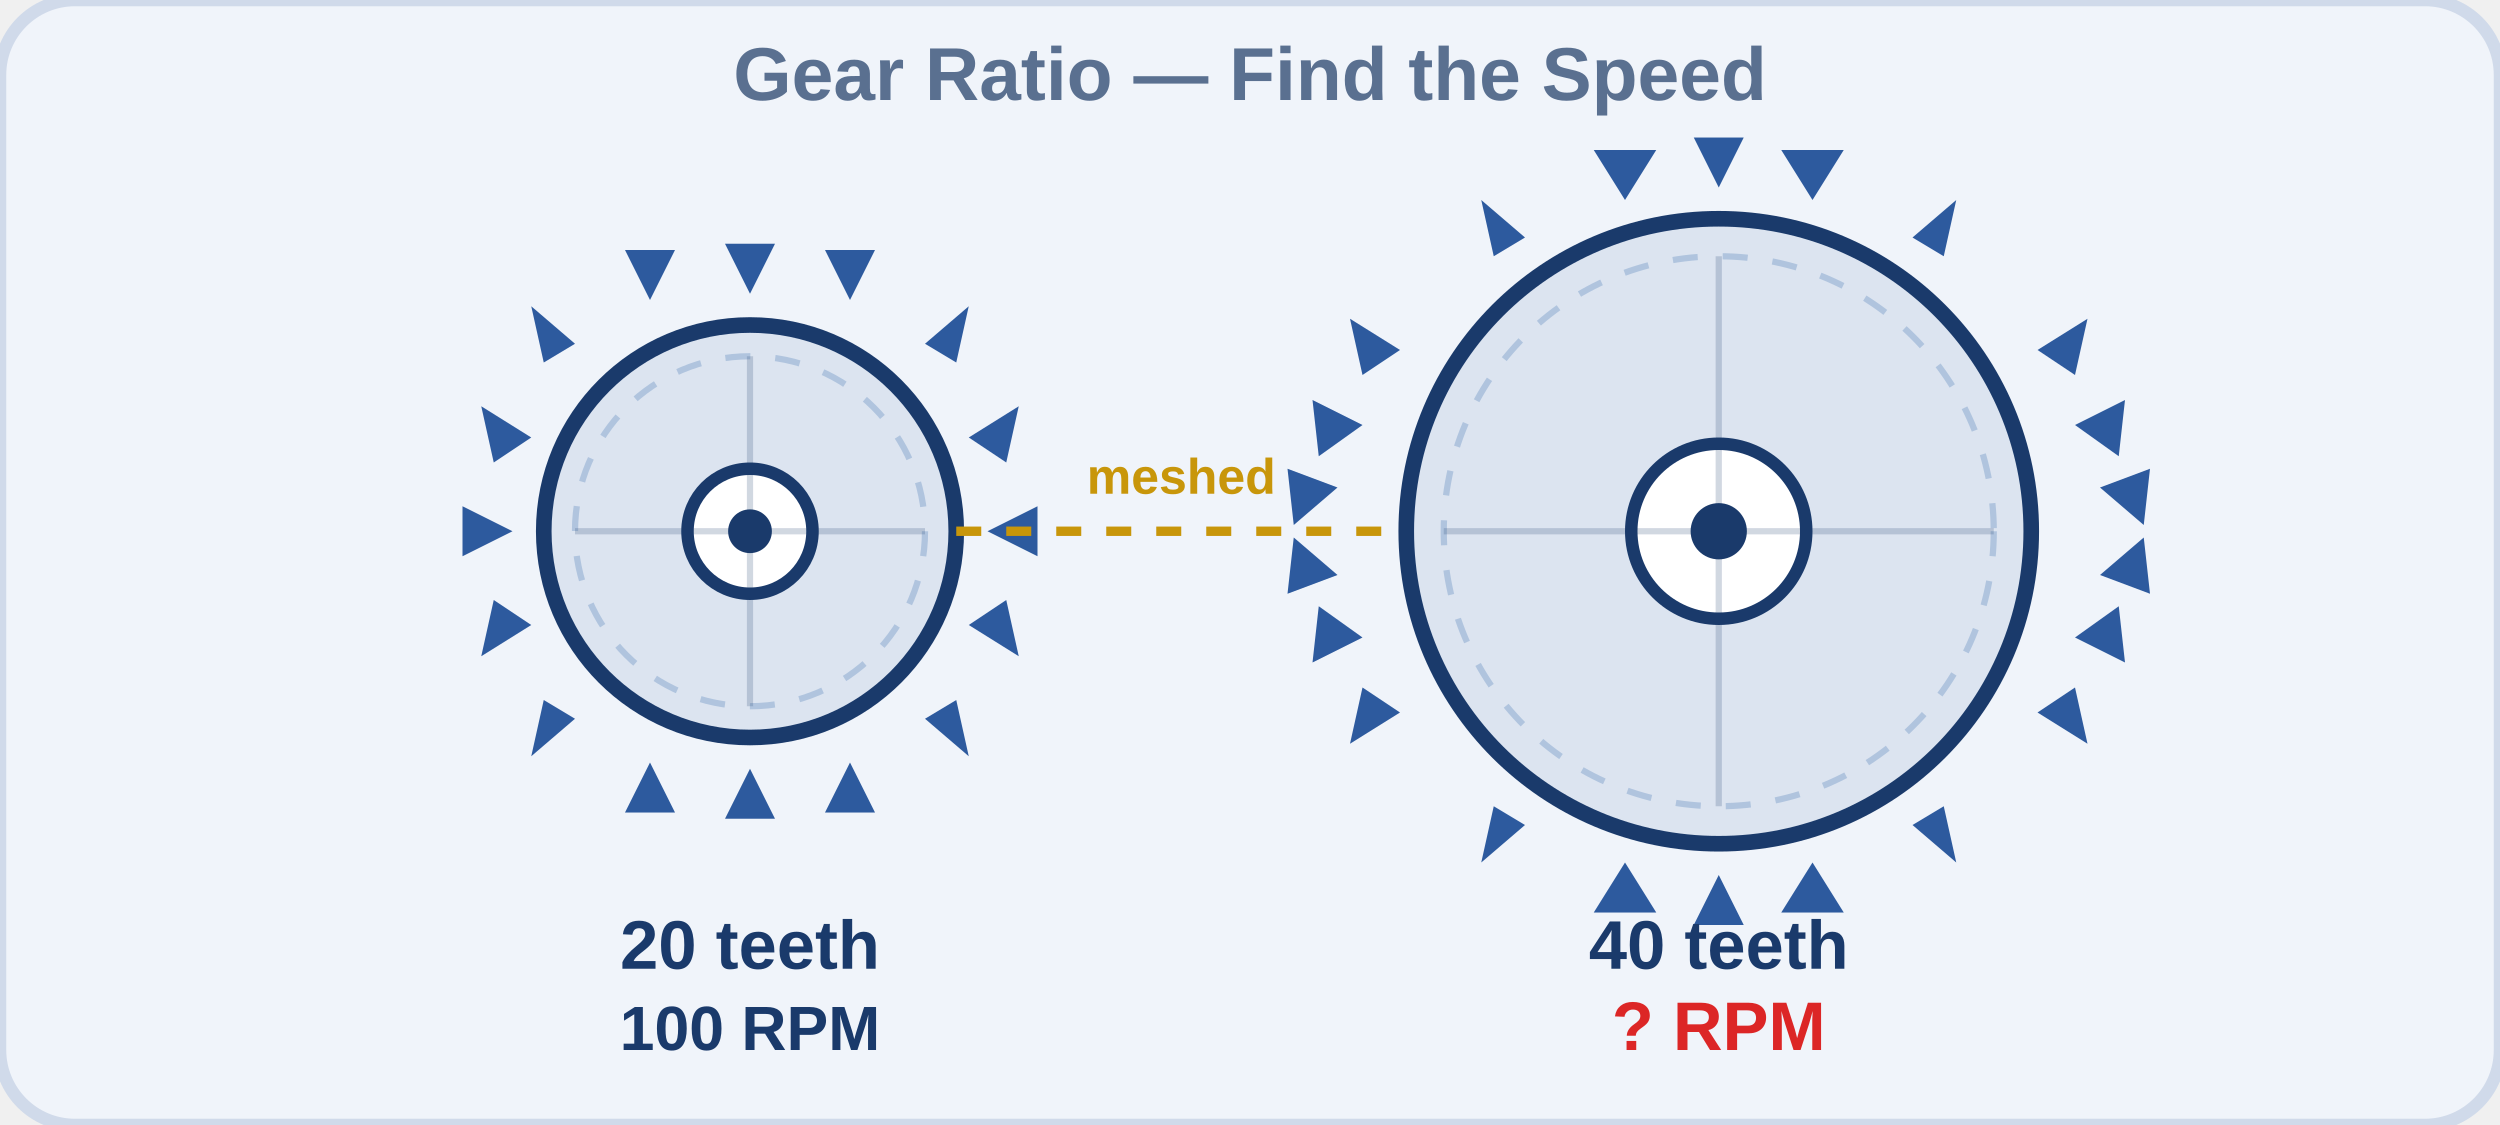
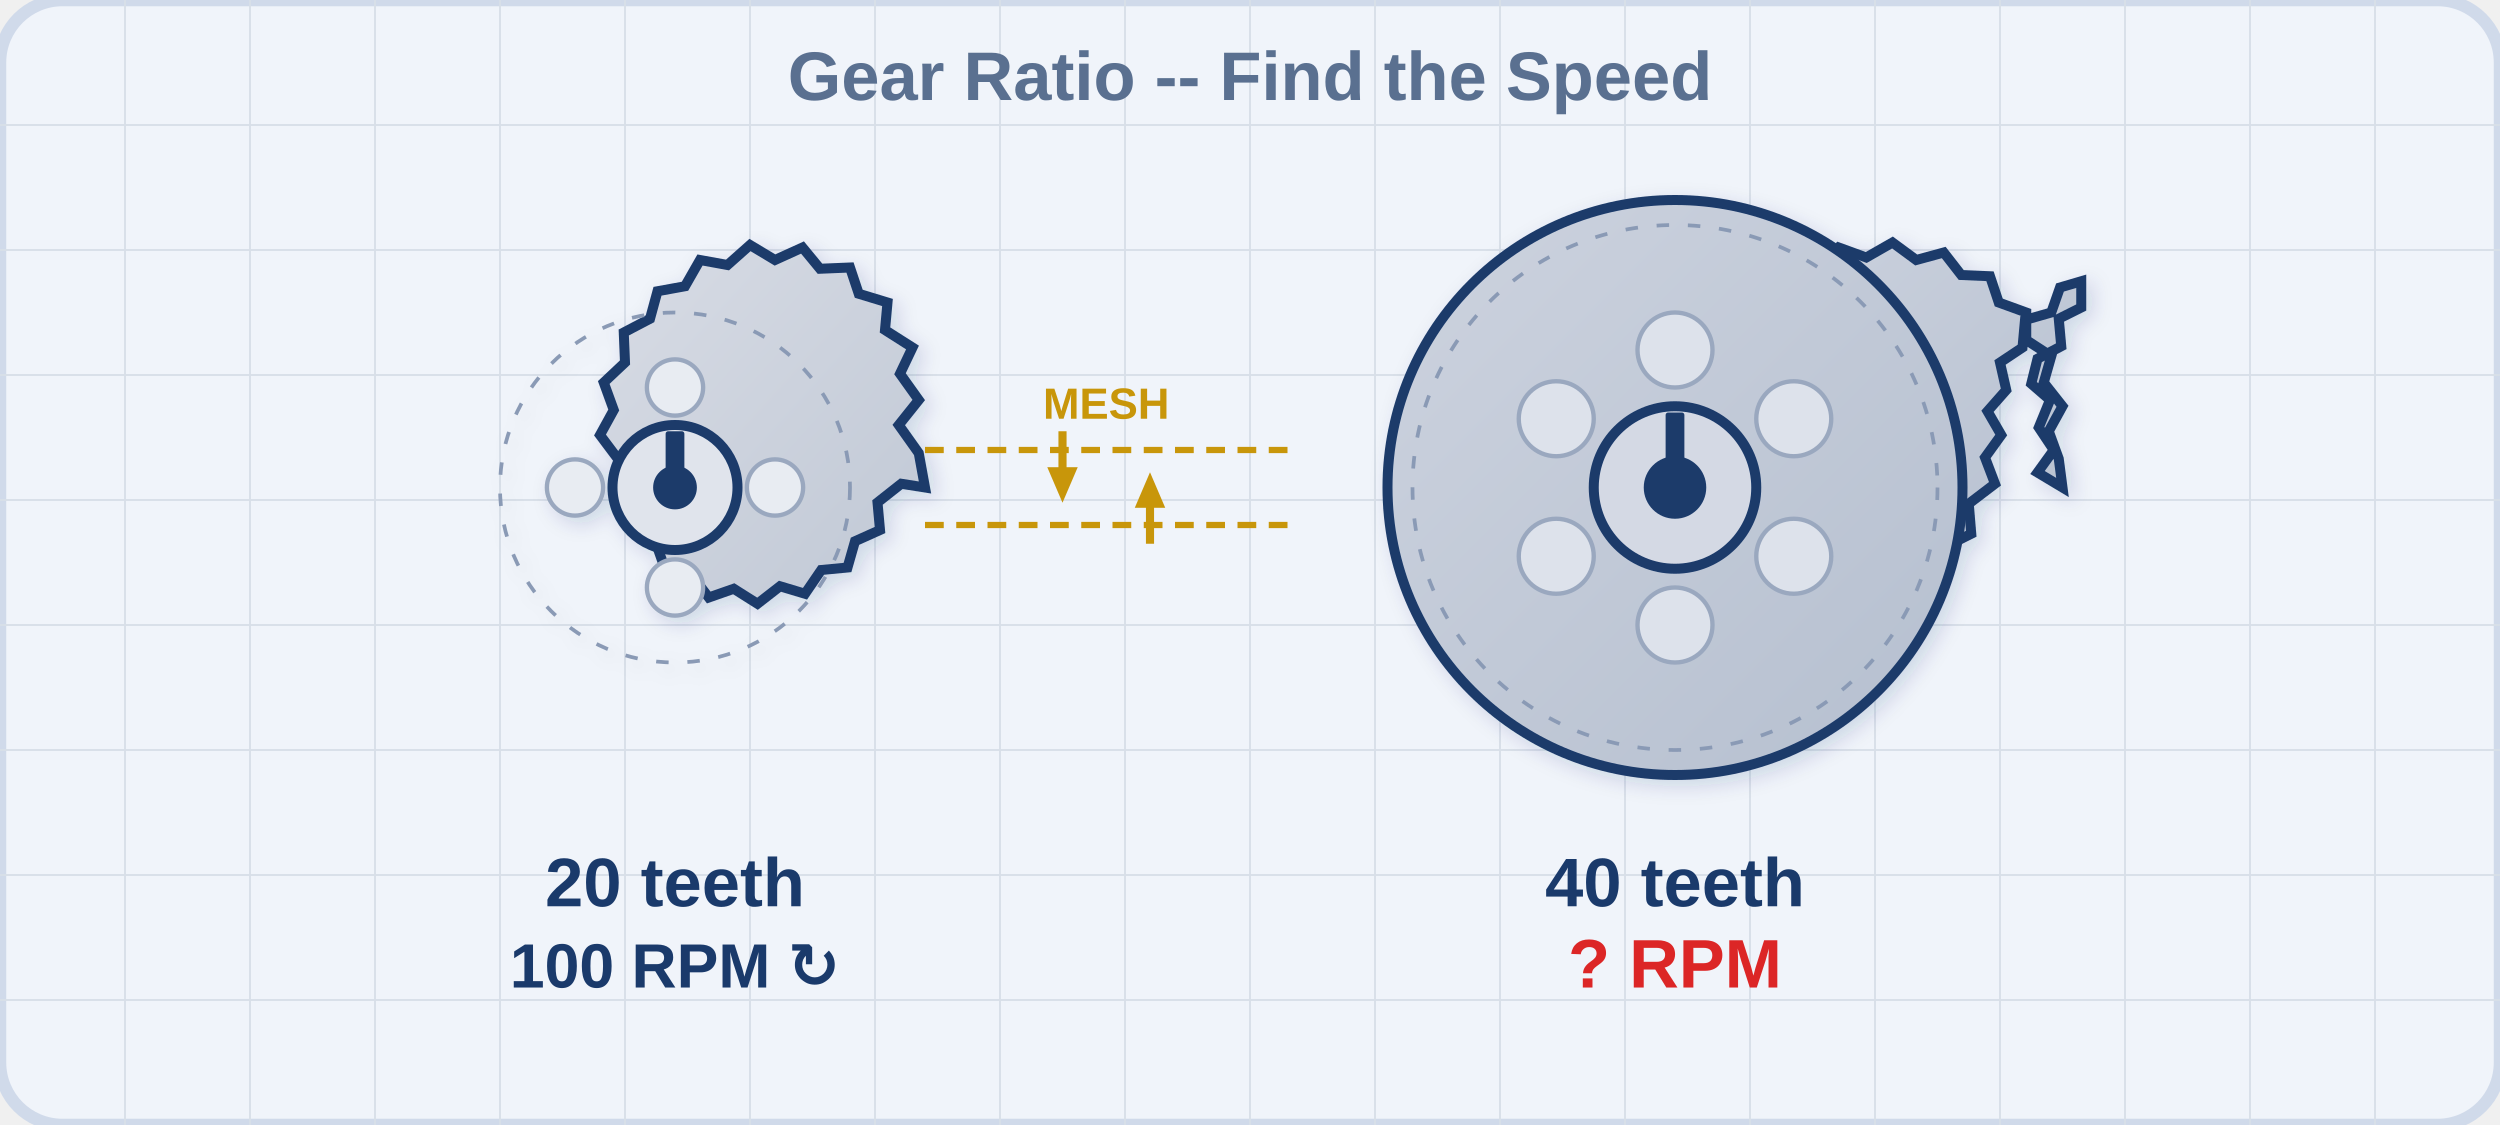
<svg xmlns="http://www.w3.org/2000/svg" width="400" height="180" viewBox="0 0 400 180">
+   <defs>
+     <linearGradient id="gsF" x1="0" y1="0" x2="1" y2="1">
+       <stop offset="0%" stop-color="#d8dce5" />
+       <stop offset="100%" stop-color="#c0c8d5" />
+     </linearGradient>
+     <linearGradient id="glF" x1="0" y1="0" x2="1" y2="1">
+       <stop offset="0%" stop-color="#cdd3df" />
+       <stop offset="100%" stop-color="#b5bfcf" />
+     </linearGradient>
+     <filter id="gs" x="-5%" y="-5%" width="115%" height="115%">
+       <feDropShadow dx="1" dy="1" stdDeviation="1.5" flood-color="#1a3a6b" flood-opacity="0.15" />
+     </filter>
+     <marker id="ma" viewBox="0 0 8 8" refX="4" refY="4" markerWidth="5" markerHeight="5" orient="auto">
+       <path d="M0,1 L7,4 L0,7 Z" fill="#c8960a" />
+     </marker>
+   </defs>
  <style>
    @keyframes rotateCW { to { transform: rotate(360deg); } }
-     .gear-small { animation: rotateCW 2.5s linear infinite; transform-origin: 120px 85px; }
-     .gear-large { transform-origin: 275px 85px; } /* STATIC — answer is unknown */
+     .gear-small { animation: rotateCW 3s linear infinite; transform-origin: 108px 78px; }
    text { font-family: Arial, sans-serif; }
  </style>
-   <rect width="400" height="180" rx="12" fill="#f0f4fa" stroke="#d0daea" stroke-width="2" />
-   <g class="gear-small">
-     <path d="       M120,47 L116,39 L124,39 Z       M148,55 L155,49 L153,58 Z       M158,85 L166,81 L166,89 Z       M148,115 L155,121 L153,112 Z       M120,123 L116,131 L124,131 Z       M92,115 L85,121 L87,112 Z       M82,85 L74,89 L74,81 Z       M92,55 L85,49 L87,58 Z       M136,48 L140,40 L132,40 Z       M104,48 L100,40 L108,40 Z       M155,70 L163,65 L161,74 Z       M155,100 L163,105 L161,96 Z       M136,122 L140,130 L132,130 Z       M104,122 L100,130 L108,130 Z       M85,100 L77,105 L79,96 Z       M85,70 L77,65 L79,74 Z     " fill="#2d5a9e" />
-     <circle cx="120" cy="85" r="33" fill="#dce4f0" stroke="#1a3a6b" stroke-width="2.5" />
-     <circle cx="120" cy="85" r="28" fill="none" stroke="#b0c4de" stroke-width="1" stroke-dasharray="4,4" />
-     <circle cx="120" cy="85" r="10" fill="#fff" stroke="#1a3a6b" stroke-width="2" />
-     <circle cx="120" cy="85" r="3.5" fill="#1a3a6b" />
-     <line x1="120" y1="57" x2="120" y2="113" stroke="#1a3a6b" stroke-width="1" opacity="0.2" />
-     <line x1="92" y1="85" x2="148" y2="85" stroke="#1a3a6b" stroke-width="1" opacity="0.2" />
+   <rect width="400" height="180" rx="10" fill="#f0f4fa" stroke="#d0daea" stroke-width="2" />
+   <g stroke="#d8dfe8" stroke-width="0.3">
+     <line x1="0" y1="20" x2="400" y2="20" />
+     <line x1="0" y1="40" x2="400" y2="40" />
+     <line x1="0" y1="60" x2="400" y2="60" />
+     <line x1="0" y1="80" x2="400" y2="80" />
+     <line x1="0" y1="100" x2="400" y2="100" />
+     <line x1="0" y1="120" x2="400" y2="120" />
+     <line x1="0" y1="140" x2="400" y2="140" />
+     <line x1="0" y1="160" x2="400" y2="160" />
+     <line x1="20" y1="0" x2="20" y2="180" />
+     <line x1="40" y1="0" x2="40" y2="180" />
+     <line x1="60" y1="0" x2="60" y2="180" />
+     <line x1="80" y1="0" x2="80" y2="180" />
+     <line x1="100" y1="0" x2="100" y2="180" />
+     <line x1="120" y1="0" x2="120" y2="180" />
+     <line x1="140" y1="0" x2="140" y2="180" />
+     <line x1="160" y1="0" x2="160" y2="180" />
+     <line x1="180" y1="0" x2="180" y2="180" />
+     <line x1="200" y1="0" x2="200" y2="180" />
+     <line x1="220" y1="0" x2="220" y2="180" />
+     <line x1="240" y1="0" x2="240" y2="180" />
+     <line x1="260" y1="0" x2="260" y2="180" />
+     <line x1="280" y1="0" x2="280" y2="180" />
+     <line x1="300" y1="0" x2="300" y2="180" />
+     <line x1="320" y1="0" x2="320" y2="180" />
+     <line x1="340" y1="0" x2="340" y2="180" />
+     <line x1="360" y1="0" x2="360" y2="180" />
+     <line x1="380" y1="0" x2="380" y2="180" />
  </g>
-   <g class="gear-large">
-     <path d="       M275,30 L271,22 L279,22 Z       M306,38 L313,32 L311,41 Z       M326,56 L334,51 L332,60 Z       M336,78 L344,75 L343,84 Z       M336,92 L344,95 L343,86 Z       M326,114 L334,119 L332,110 Z       M306,132 L313,138 L311,129 Z       M275,140 L271,148 L279,148 Z       M244,132 L237,138 L239,129 Z       M224,114 L216,119 L218,110 Z       M214,92 L206,95 L207,86 Z       M214,78 L206,75 L207,84 Z       M224,56 L216,51 L218,60 Z       M244,38 L237,32 L239,41 Z       M290,32 L295,24 L285,24 Z       M260,32 L255,24 L265,24 Z       M332,68 L340,64 L339,73 Z       M332,102 L340,106 L339,97 Z       M290,138 L295,146 L285,146 Z       M260,138 L255,146 L265,146 Z       M218,102 L210,106 L211,97 Z       M218,68 L210,64 L211,73 Z     " fill="#2d5a9e" />
-     <circle cx="275" cy="85" r="50" fill="#dce4f0" stroke="#1a3a6b" stroke-width="2.5" />
-     <circle cx="275" cy="85" r="44" fill="none" stroke="#b0c4de" stroke-width="1" stroke-dasharray="4,4" />
-     <circle cx="275" cy="85" r="14" fill="#fff" stroke="#1a3a6b" stroke-width="2" />
-     <circle cx="275" cy="85" r="4.5" fill="#1a3a6b" />
-     <line x1="275" y1="41" x2="275" y2="129" stroke="#1a3a6b" stroke-width="1" opacity="0.2" />
-     <line x1="231" y1="85" x2="319" y2="85" stroke="#1a3a6b" stroke-width="1" opacity="0.2" />
+   <text x="200" y="16" text-anchor="middle" font-size="11" font-weight="600" fill="#5a7090">Gear Ratio -- Find the Speed</text>
+   <g class="gear-small" filter="url(#gs)">
+     <path d="       M148,78 L147,72.5 L143.8,68 L147,64 L144,59.8 L146,55.6 L141.6,52.8       L142,48.4 L137.4,47 L136,42.8 L131.2,43 L128.4,39.6 L124,41.6 L120,39.2       L116.4,42.4 L112,41.6 L109.6,45.8 L105.2,46.6 L104,51 L99.8,53.2 L100,58       L96.6,61.2 L98.2,65.6 L96,69.6 L99,73.6 L98.2,78 L101.4,81 L101.6,85.4       L105.2,87.6 L106.6,91.6 L110.8,92.2 L113.4,95.6 L117.4,94.2 L121.2,96.6       L124.8,93.8 L128.8,95 L131.4,91.2 L135.6,90.8 L136.8,86.6 L140.8,84.8       L140.4,80.4 L144.2,77.4 Z     " fill="url(#gsF)" stroke="#1a3a6b" stroke-width="1.6" />
+     <circle cx="108" cy="78" r="28" fill="none" stroke="#8a9ab5" stroke-width="0.6" stroke-dasharray="2,3" />
+     <circle cx="108" cy="62" r="4.5" fill="#e8ecf2" stroke="#9aa8bf" stroke-width="0.7" />
+     <circle cx="124" cy="78" r="4.5" fill="#e8ecf2" stroke="#9aa8bf" stroke-width="0.7" />
+     <circle cx="108" cy="94" r="4.5" fill="#e8ecf2" stroke="#9aa8bf" stroke-width="0.7" />
+     <circle cx="92" cy="78" r="4.5" fill="#e8ecf2" stroke="#9aa8bf" stroke-width="0.7" />
+     <circle cx="108" cy="78" r="10" fill="#e0e4ec" stroke="#1a3a6b" stroke-width="1.6" />
+     <rect x="106.5" y="69" width="3" height="9" fill="#1a3a6b" rx="0.4" />
+     <circle cx="108" cy="78" r="3.5" fill="#1a3a6b" />
  </g>
-   <line x1="153" y1="85" x2="225" y2="85" stroke="#c8960a" stroke-width="1.5" stroke-dasharray="4" />
-   <text x="189" y="79" text-anchor="middle" font-size="8" fill="#c8960a" font-weight="600">meshed</text>
-   <text x="120" y="155" text-anchor="middle" font-size="11" font-weight="700" fill="#1a3a6b">20 teeth</text>
-   <text x="120" y="168" text-anchor="middle" font-size="10" font-weight="600" fill="#1a3a6b">100 RPM</text>
-   <text x="275" y="155" text-anchor="middle" font-size="11" font-weight="700" fill="#1a3a6b">40 teeth</text>
-   <text x="275" y="168" text-anchor="middle" font-size="11" font-weight="700" fill="#dc2626">? RPM</text>
-   <text x="200" y="16" text-anchor="middle" font-size="12" font-weight="600" fill="#5a7090">Gear Ratio — Find the Speed</text>
+   <g filter="url(#gs)">
+     <path d="       M330,78 L329.4,73.4 L327.8,69 L330,65 L327,61.2 L328.2,57 L324.2,54.4       L324.2,50 L319.8,48.4 L318.4,44.2 L313.8,44 L311,40.4 L306.6,41.6 L302.8,38.8       L298.6,41.2 L294.2,39.6 L291,43.2 L286.4,43 L284.2,47.2 L279.6,48.2       L278.4,52.6 L274.2,55 L274.4,59.6 L270.8,63 L272.4,67.4 L270,71.4 L273,75.4       L272.4,80 L275.4,82.8 L275.6,87.2 L279.4,89.2 L280.6,93.4 L284.8,94.2       L287.2,97.6 L291.2,96.2 L295,98.6 L298.4,95.6 L302.6,96.4 L305.2,92.6       L309.6,92 L311,87.6 L315.4,85.4 L315,80.6 L319.2,77.4 L317.6,73.2       L320.2,69.6 L318,65.8 L321,62.4 L320,58 L323.6,55.6 L324,51.2 L328.2,50       L329.6,46 L333,45 L333,49.2 L329.4,51 L329.8,55.4 L326,57.4 L325,61.4       L328,64 L326.2,68.4 L328.6,72 L326,75.6 Z     " fill="url(#glF)" stroke="#1a3a6b" stroke-width="1.6" />
+     <circle cx="268" cy="78" r="46" fill="url(#glF)" stroke="#1a3a6b" stroke-width="1.6" />
+     <circle cx="268" cy="78" r="42" fill="none" stroke="#8a9ab5" stroke-width="0.6" stroke-dasharray="2,3" />
+     <circle cx="268" cy="56" r="6" fill="#dde2eb" stroke="#9aa8bf" stroke-width="0.7" />
+     <circle cx="287" cy="67" r="6" fill="#dde2eb" stroke="#9aa8bf" stroke-width="0.7" />
+     <circle cx="287" cy="89" r="6" fill="#dde2eb" stroke="#9aa8bf" stroke-width="0.7" />
+     <circle cx="268" cy="100" r="6" fill="#dde2eb" stroke="#9aa8bf" stroke-width="0.7" />
+     <circle cx="249" cy="89" r="6" fill="#dde2eb" stroke="#9aa8bf" stroke-width="0.7" />
+     <circle cx="249" cy="67" r="6" fill="#dde2eb" stroke="#9aa8bf" stroke-width="0.7" />
+     <circle cx="268" cy="78" r="13" fill="#d4d9e4" stroke="#1a3a6b" stroke-width="1.6" />
+     <rect x="266.5" y="66" width="3" height="12" fill="#1a3a6b" rx="0.4" />
+     <circle cx="268" cy="78" r="5" fill="#1a3a6b" />
+   </g>
+   <line x1="148" y1="72" x2="206" y2="72" stroke="#c8960a" stroke-width="1" stroke-dasharray="3,2" />
+   <line x1="148" y1="84" x2="206" y2="84" stroke="#c8960a" stroke-width="1" stroke-dasharray="3,2" />
+   <line x1="170" y1="69" x2="170" y2="78" stroke="#c8960a" stroke-width="1.3" marker-end="url(#ma)" />
+   <line x1="184" y1="87" x2="184" y2="78" stroke="#c8960a" stroke-width="1.3" marker-end="url(#ma)" />
+   <text x="177" y="67" text-anchor="middle" font-size="7" fill="#c8960a" font-weight="600">MESH</text>
+   <text x="108" y="145" text-anchor="middle" font-size="11" font-weight="700" fill="#1a3a6b">20 teeth</text>
+   <text x="108" y="158" text-anchor="middle" font-size="10" font-weight="600" fill="#1a3a6b">100 RPM ↻</text>
+   <text x="268" y="145" text-anchor="middle" font-size="11" font-weight="700" fill="#1a3a6b">40 teeth</text>
+   <text x="268" y="158" text-anchor="middle" font-size="11" font-weight="700" fill="#dc2626">? RPM</text>
</svg>
